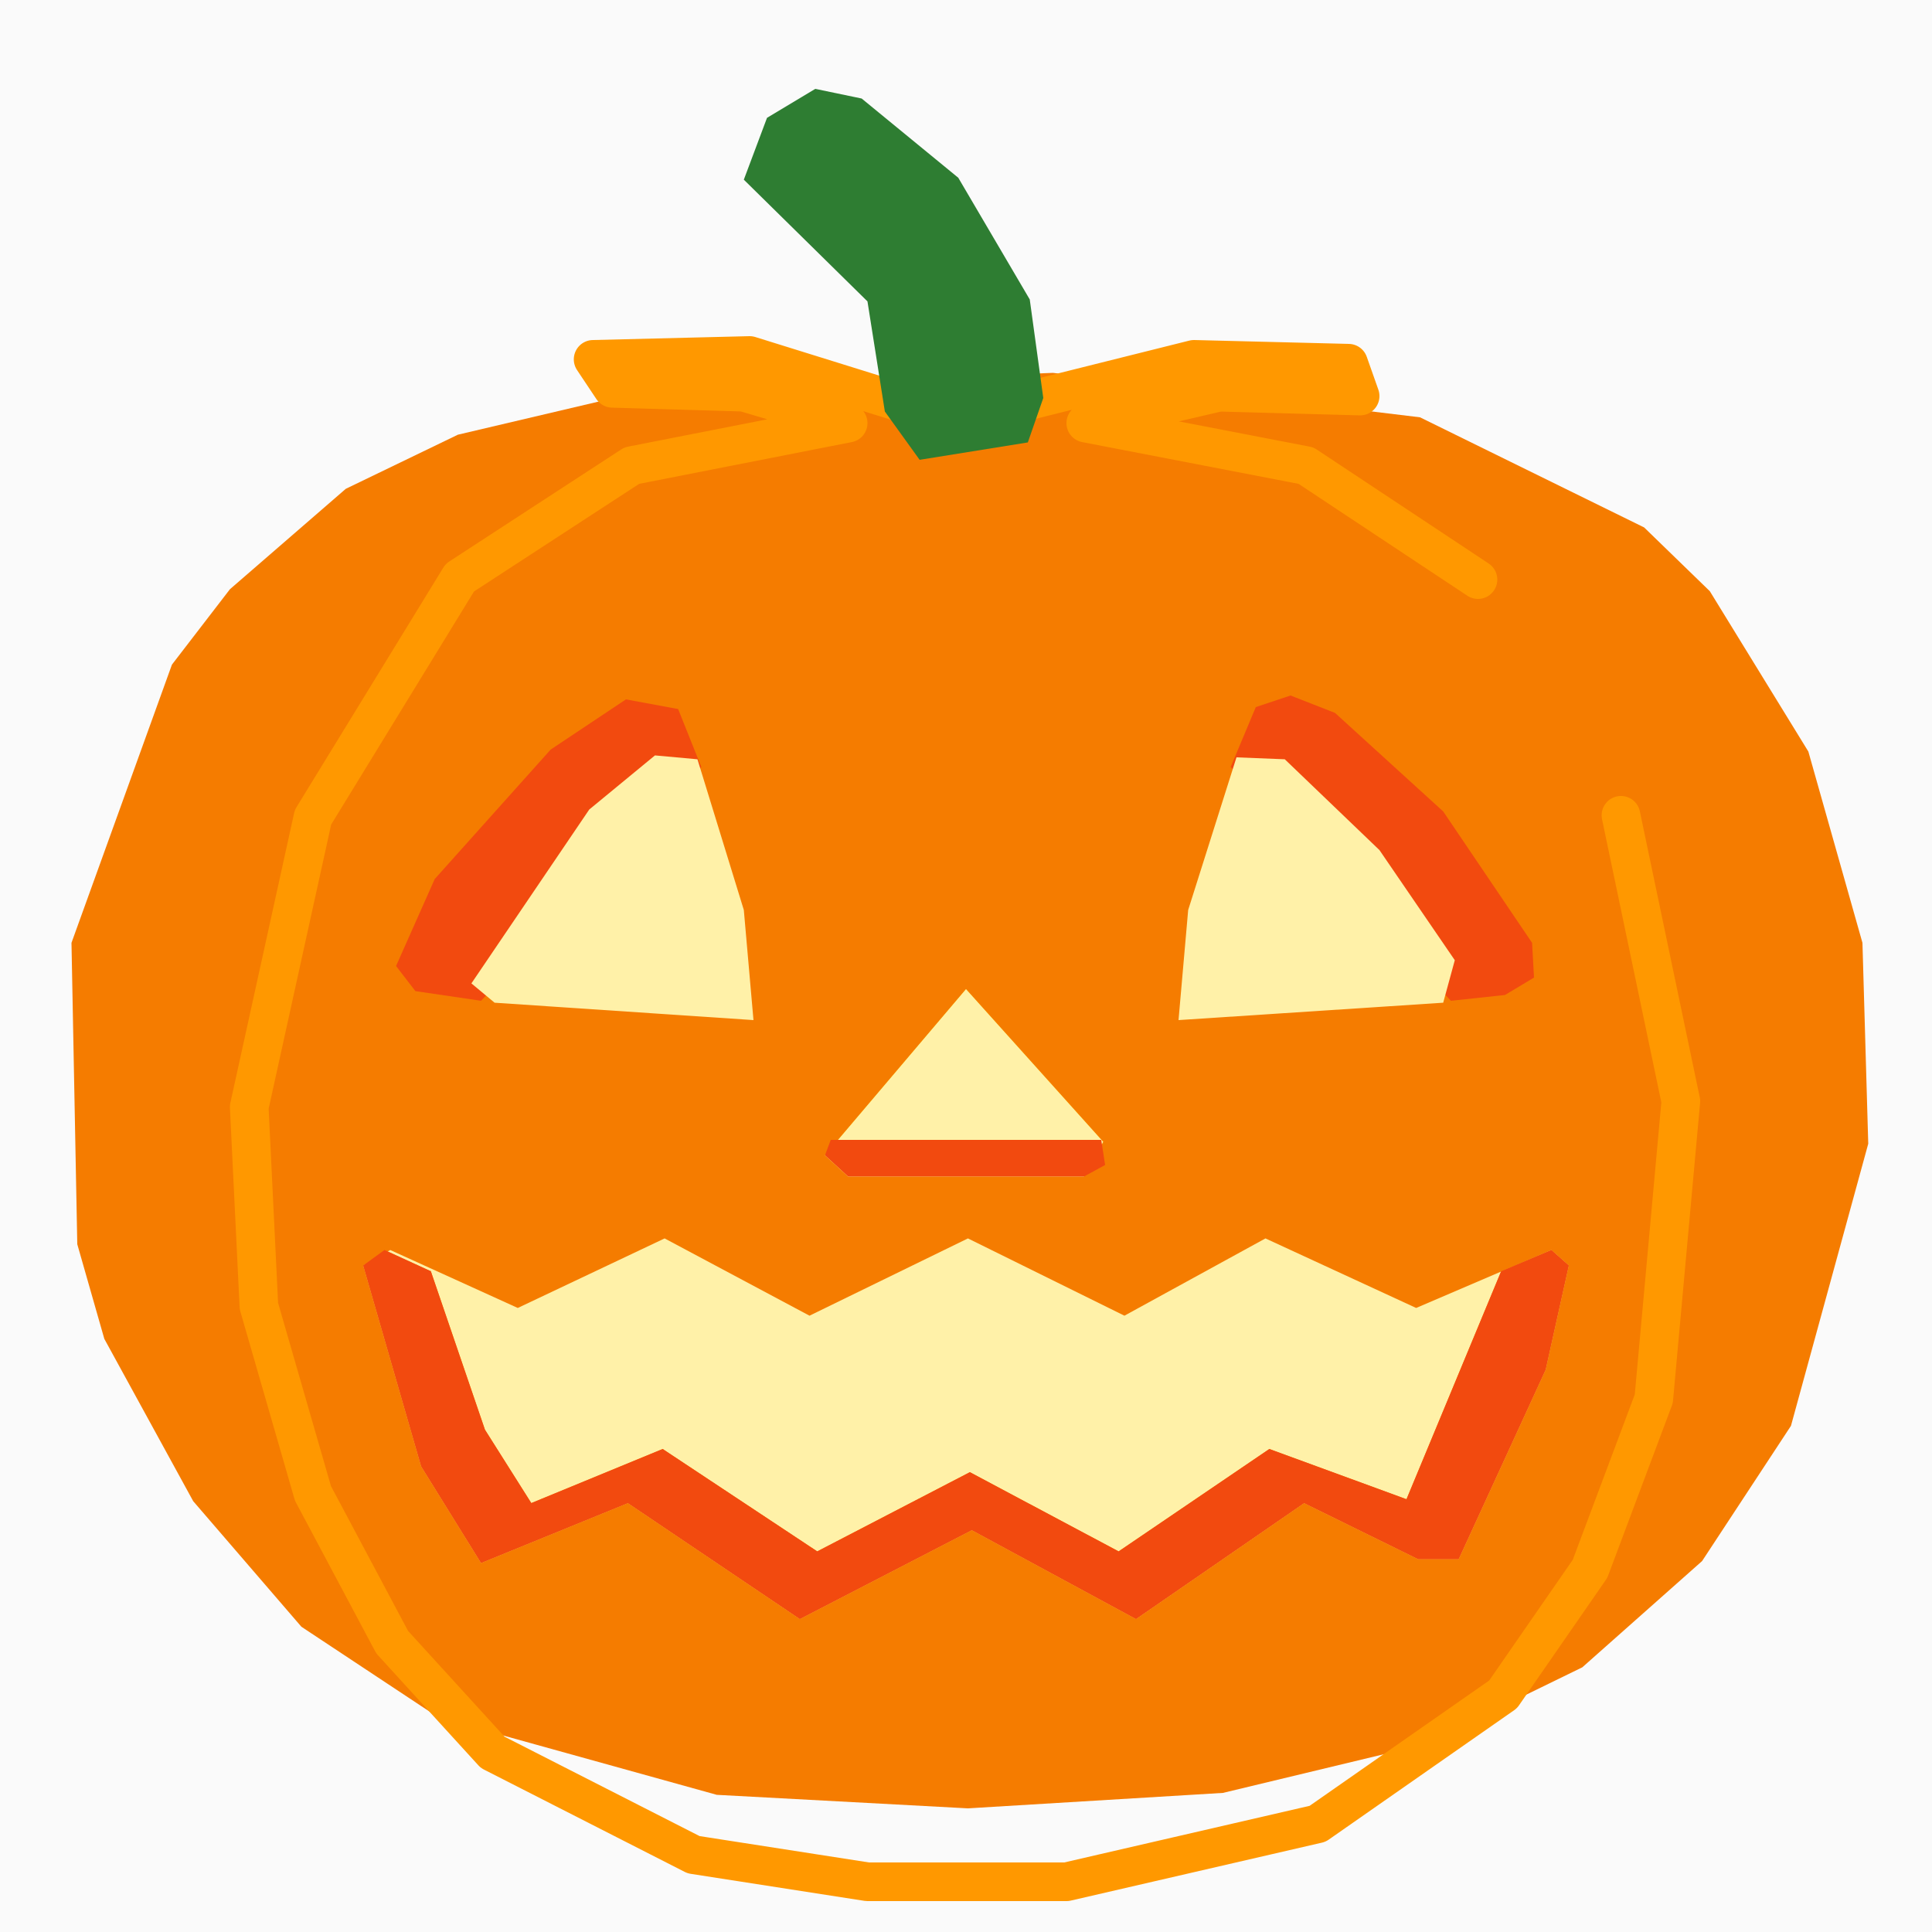
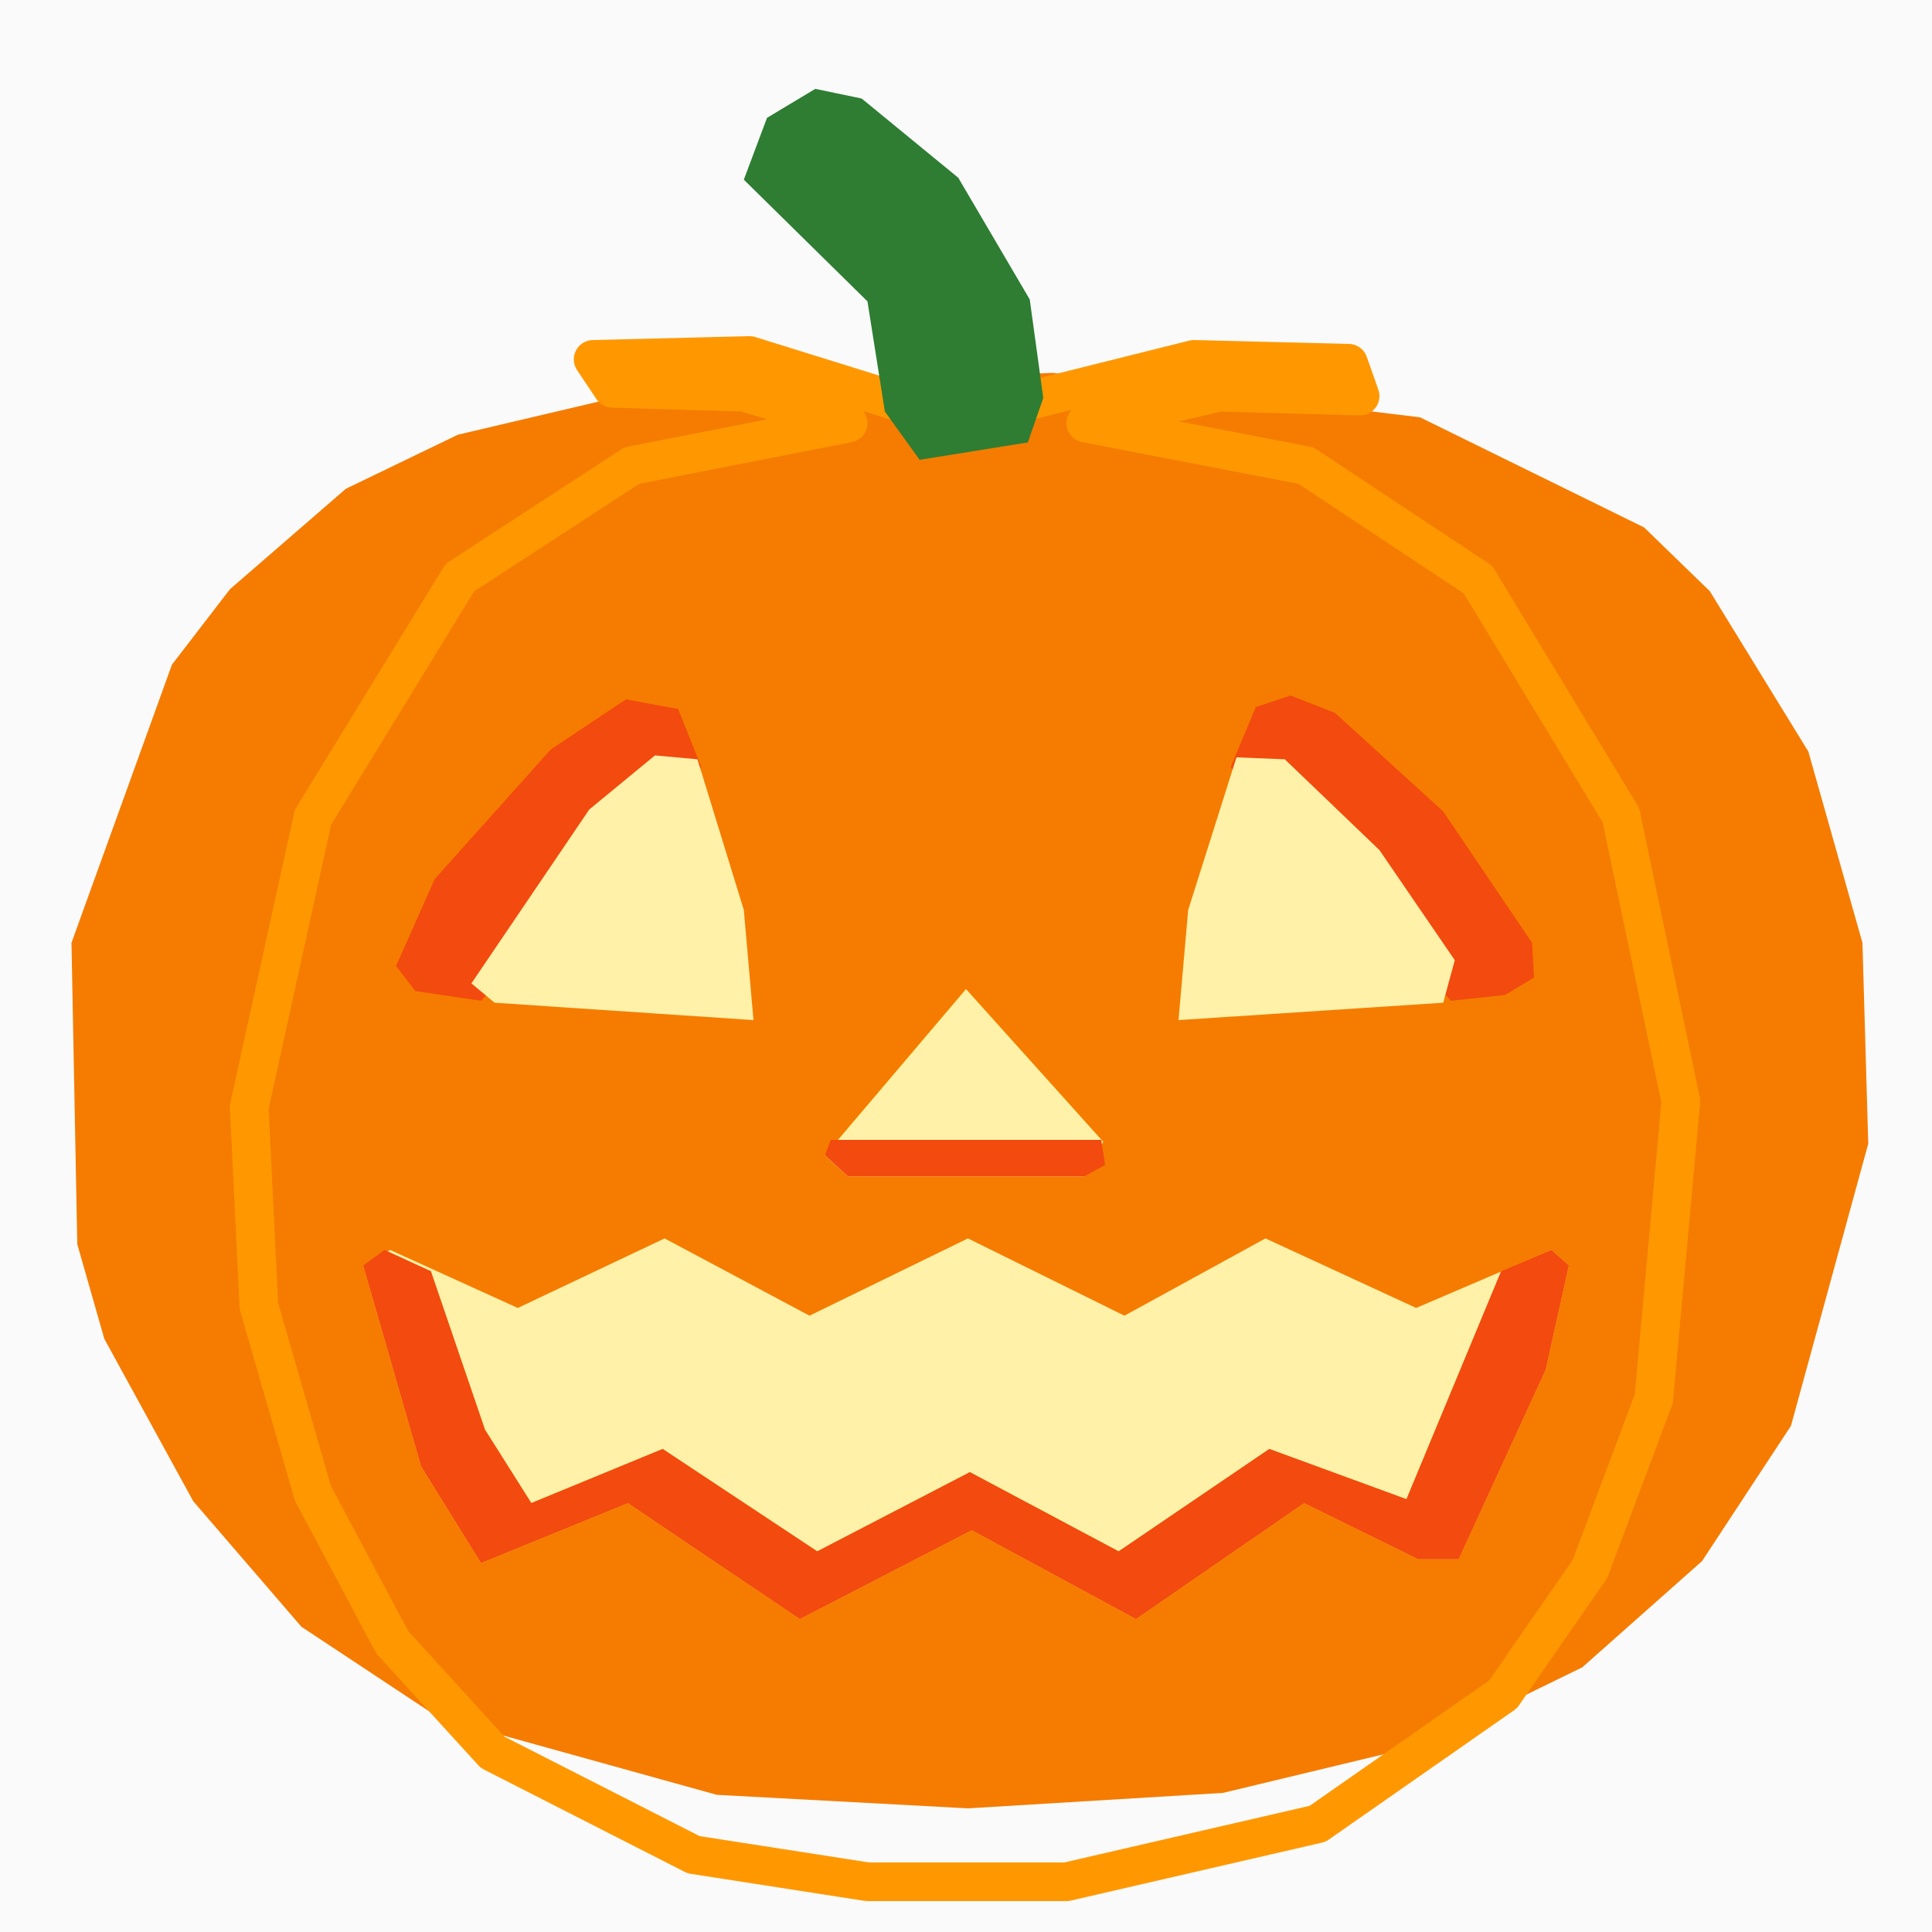
<svg xmlns="http://www.w3.org/2000/svg" viewBox="0 0 100 100" width="200" height="200">
  <rect width="100" height="100" fill="#fafafa" />
  <polygon points="85.1,27.3 73.5,21.6 54.5,19.3 33.9,20.1 23.7,22.5 17.9,25.3 11.9,30.5 8.9,34.4 3.7,48.8 4,64.4 5.4,69.3 10,77.7 15.6,84.2 22.7,88.9 37.1,92.9 50.1,93.6 63.3,92.8 73.7,90.3 81.9,86.3 88.1,80.8 92.7,73.8 96.7,59.2 96.4,48.8 93.6,38.9 88.5,30.6" fill="#F57C00" />
-   <polyline points="76.5,30 67.6,24.1 56.2,21.9 63.1,20.3 70.4,20.5 69.8,18.8 61.8,18.6 49.4,21.7 38.8,18.4 30.7,18.6 31.7,20.1 38.5,20.3 43.9,21.9 32.7,24.1 23.8,29.9 16.2,42.3 12.9,57.3 13.4,67.6 16.2,77.3 20.3,85 25.5,90.7 35.9,96 44.9,97.4 55.2,97.4 68.2,94.4 77.8,87.7 82.3,81.2 85.6,72.4 87,57 83.9,42.2" fill="none" stroke="#FF9800" stroke-width="2" stroke-linecap="round" stroke-linejoin="round" />
+   <polyline points="76.5,30 67.6,24.1 56.2,21.9 63.1,20.3 70.4,20.5 69.8,18.8 61.8,18.6 49.4,21.7 38.8,18.4 30.7,18.6 31.7,20.1 38.5,20.3 43.9,21.9 32.7,24.1 23.8,29.9 16.2,42.3 12.9,57.3 13.4,67.6 16.2,77.3 20.3,85 25.5,90.7 35.9,96 44.9,97.4 55.2,97.4 68.2,94.4 77.8,87.7 82.3,81.2 85.6,72.4 87,57 83.9,42.2 76.5,30" fill="none" stroke="#FF9800" stroke-width="2" stroke-linecap="round" stroke-linejoin="round" />
  <polygon points="45.8,21.3 44.9,15.6 38.5,9.3 39.7,6.1 42.2,4.6 44.6,5.1 49.6,9.2 53.3,15.5 54,20.6 53.2,22.9 47.6,23.8" fill="#2E7D32" />
  <polygon points="80.3,64.7 73.3,67.7 65.5,64.1 58.2,68.1 50.1,64.1 41.9,68.1 34.4,64.1 26.8,67.7 20.2,64.7 18.8,65.5 21.8,75.9 24.9,80.9 32.5,77.8 41.4,83.8 50.3,79.2 58.8,83.8 67.5,77.8 73.4,80.7 75.5,80.7 80,70.9 81.2,65.5" fill="#FFF1A8" />
  <polygon points="80.3,64.7 77.7,65.8 72.8,77.6 65.7,75 57.9,80.3 50.2,76.2 42.3,80.3 34.3,75 27.5,77.8 25.1,74 22.3,65.8 19.9,64.7 18.8,65.5 21.8,75.9 24.9,80.9 32.5,77.8 41.4,83.8 50.3,79.2 58.8,83.8 67.5,77.8 73.4,80.7 75.5,80.7 80,70.9 81.2,65.5" fill="#F57C00" />
  <polygon points="80.3,64.7 77.7,65.8 72.8,77.6 65.7,75 57.9,80.3 50.2,76.2 42.3,80.3 34.3,75 27.5,77.8 25.1,74 22.3,65.8 19.9,64.7 18.8,65.5 21.8,75.9 24.9,80.9 32.5,77.8 41.4,83.8 50.3,79.2 58.8,83.8 67.5,77.8 73.4,80.7 75.5,80.7 80,70.9 81.2,65.5" fill="#F24A0F" />
  <polygon points="57.1,59.1 50,51.2 42.7,59.8 43.9,60.9 56.1,60.9" fill="#FFD600" />
  <polygon points="57.1,59.1 50,51.2 42.7,59.8 43.9,60.9 56.1,60.9" fill="#FFF1A8" />
  <polygon points="57,59 43,59 42.7,59.8 43.9,60.9 56.1,60.9 57.2,60.3" fill="#F24A0F" />
  <polygon points="77.9,51.5 75.1,51.8 63.7,39.7 65,36.6 66.8,36 69.1,36.9 74.7,42 79.3,48.8 79.4,50.6" fill="#F24A0F" />
  <polygon points="74.7,51.9 61,52.8 61.5,47.1 64,39.2 66.5,39.3 71.4,44 75.3,49.7" fill="#FFF1A8" />
  <polygon points="20.5,50 22.5,45.5 28.5,38.8 32.4,36.2 35.1,36.7 36.3,39.7 24.9,51.8 21.5,51.3" fill="#F24A0F" />
  <polygon points="24.4,50.9 30.5,41.9 33.9,39.1 36.1,39.3 38.5,47.1 39,52.8 25.6,51.9" fill="#FFF1A8" />
</svg>
